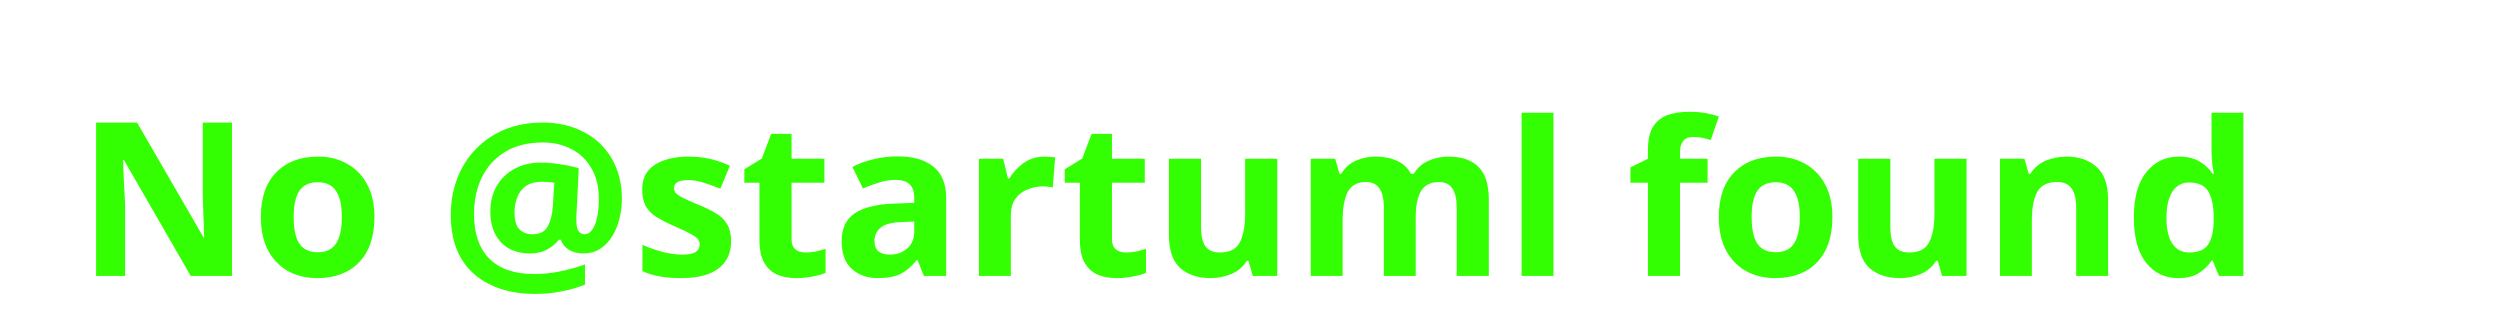
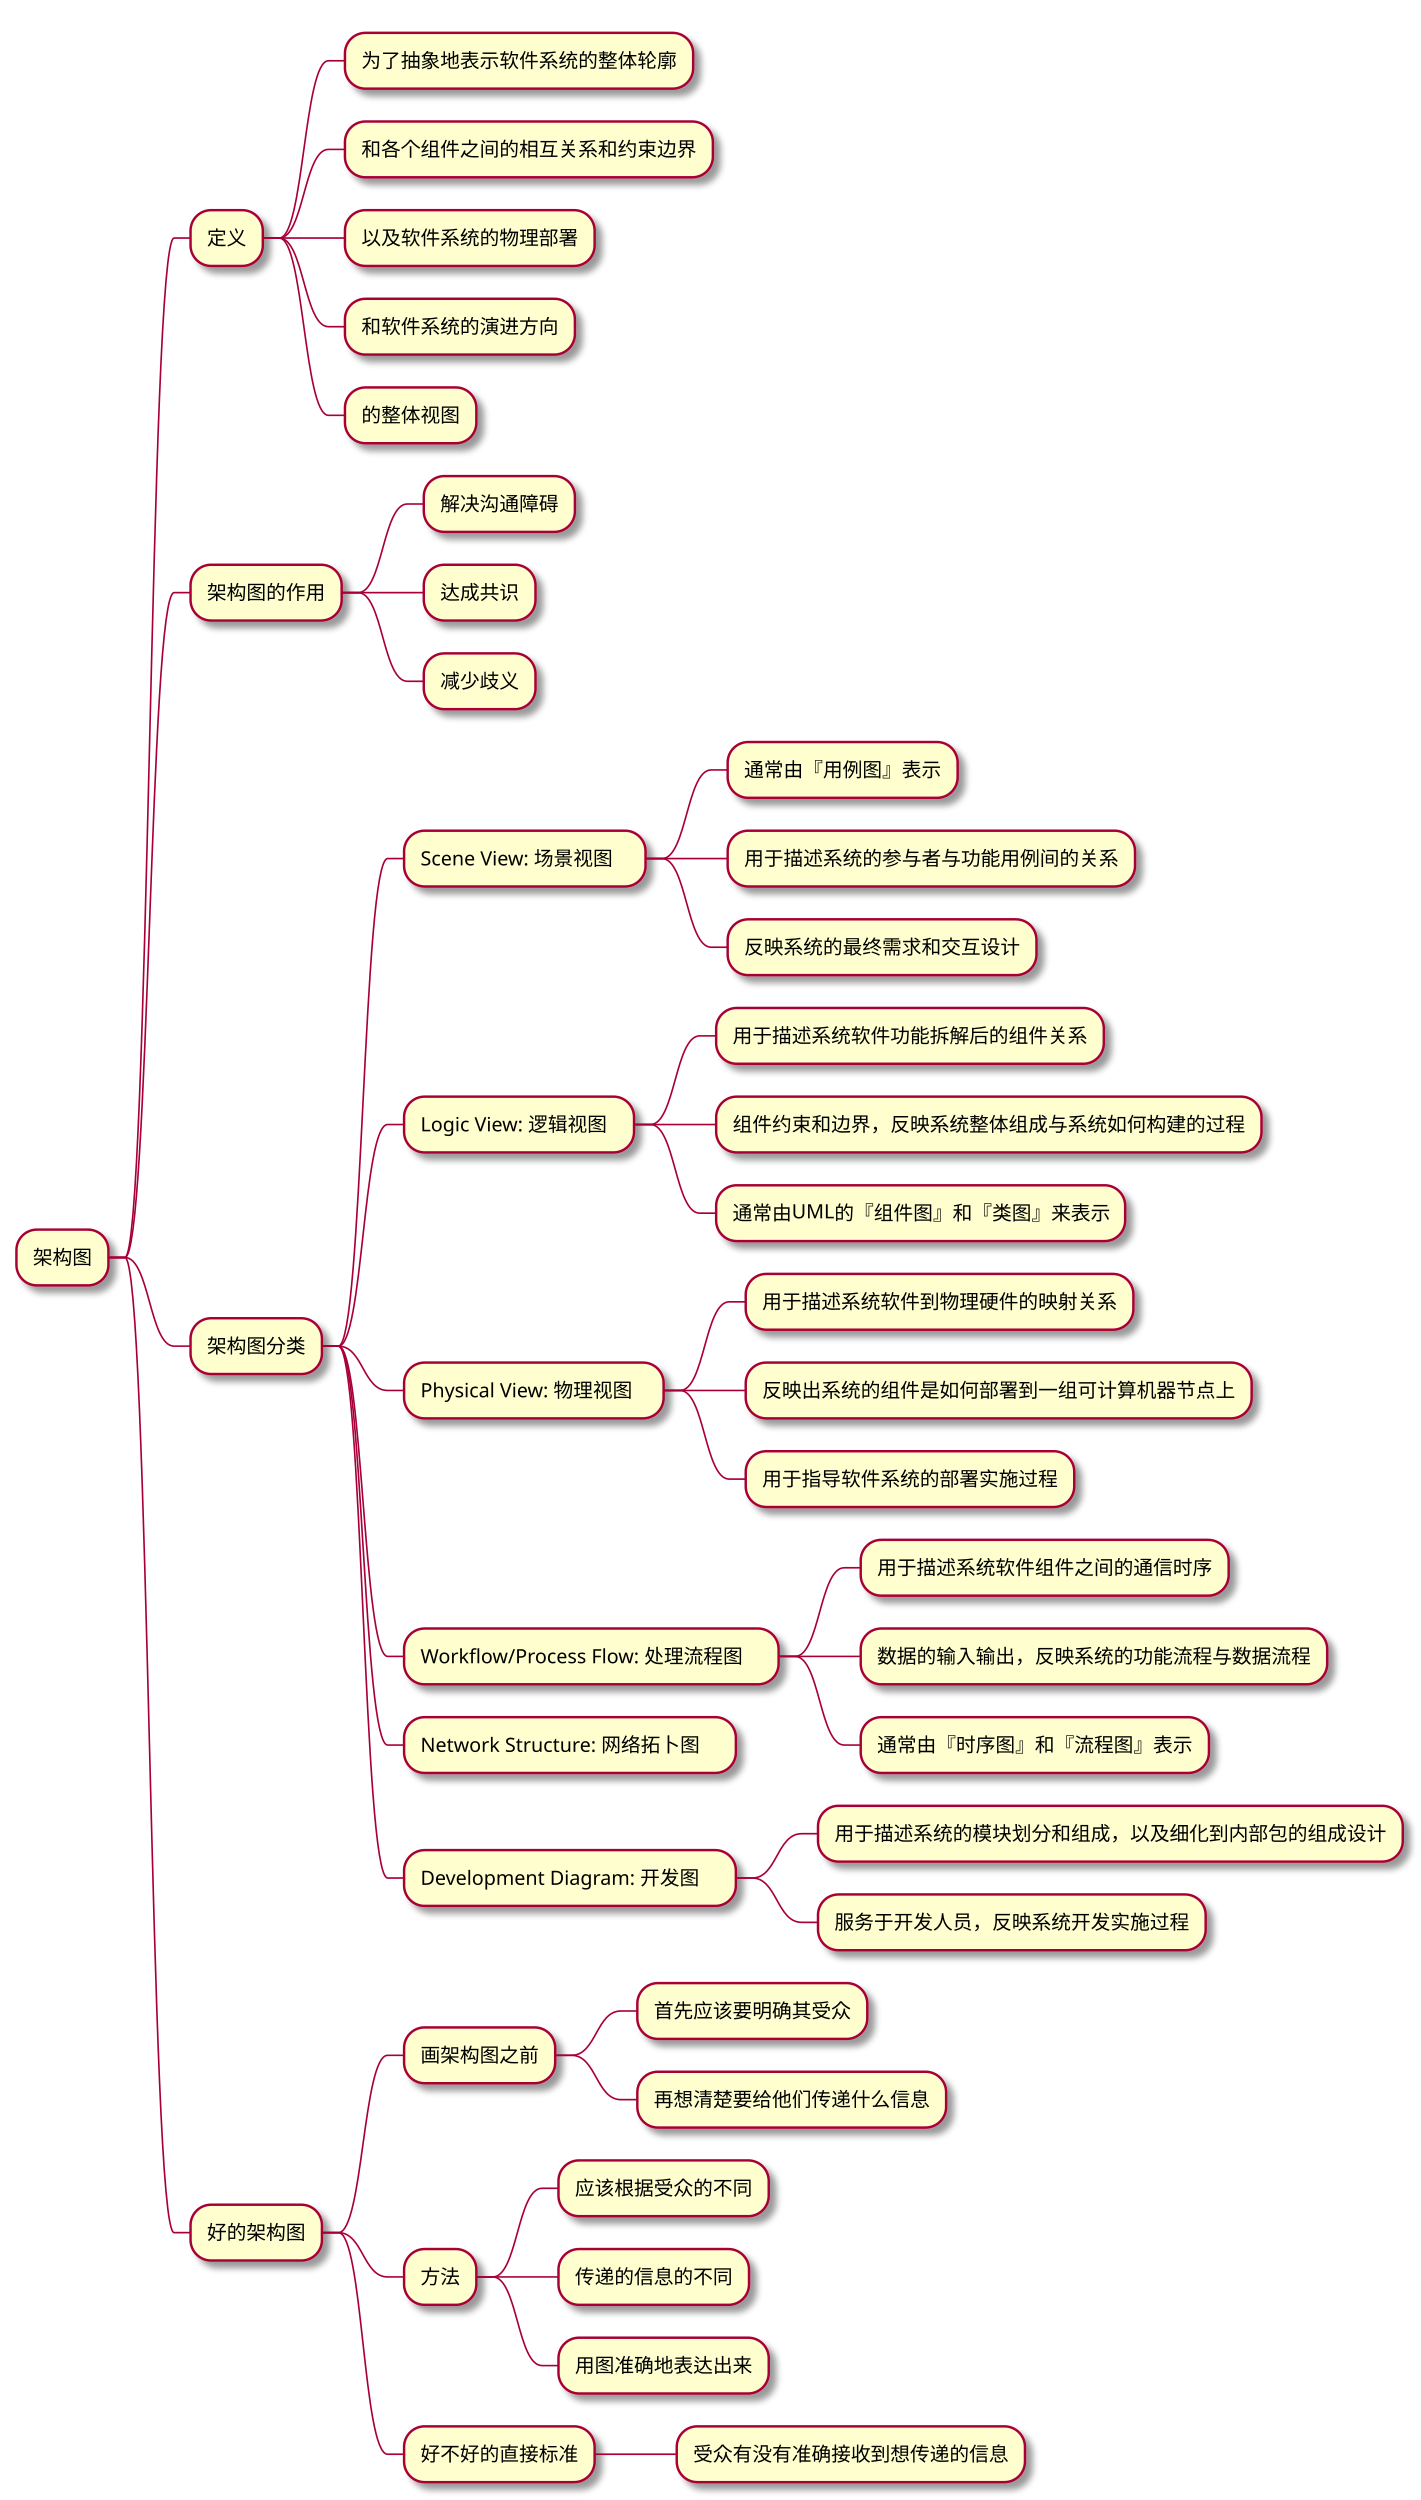
- <svg xmlns="http://www.w3.org/2000/svg" contentScriptType="application/ecmascript" contentStyleType="text/css" height="21px" preserveAspectRatio="none" style="width:163px;height:21px;background:#000000;" version="1.1" viewBox="0 0 163 21" width="163px" zoomAndPan="magnify">
-   <defs />
+ <svg xmlns="http://www.w3.org/2000/svg" contentScriptType="application/ecmascript" contentStyleType="text/css" height="1522px" preserveAspectRatio="none" style="width:865px;height:1522px;" version="1.1" viewBox="0 0 865 1522" width="865px" zoomAndPan="magnify">
+   <defs>
+     <filter height="300%" id="f1dbgfbxw4bqu7" width="300%" x="-1" y="-1">
+       <feGaussianBlur result="blurOut" stdDeviation="2.0" />
+       <feColorMatrix in="blurOut" result="blurOut2" type="matrix" values="0 0 0 0 0 0 0 0 0 0 0 0 0 0 0 0 0 0 .4 0" />
+       <feOffset dx="4.0" dy="4.0" in="blurOut2" result="blurOut3" />
+       <feBlend in="SourceGraphic" in2="blurOut3" mode="normal" />
+     </filter>
+   </defs>
  <g>
-     <text fill="#33FF02" font-family="sans-serif" font-size="14" font-weight="bold" lengthAdjust="spacingAndGlyphs" textLength="156" x="5" y="17.995">No @startuml found</text>
+     <rect fill="#FEFECE" filter="url(#f1dbgfbxw4bqu7)" height="33.969" rx="12.5" ry="12.5" style="stroke: #A80036; stroke-width: 1.5;" width="56" x="10" y="748.578" />
+     <text fill="#000000" font-family="sans-serif" font-size="12" lengthAdjust="spacingAndGlyphs" textLength="36" x="20" y="769.717">架构图</text>
+     <rect fill="#FEFECE" filter="url(#f1dbgfbxw4bqu7)" height="33.969" rx="12.5" ry="12.5" style="stroke: #A80036; stroke-width: 1.5;" width="44" x="116" y="127.938" />
+     <text fill="#000000" font-family="sans-serif" font-size="12" lengthAdjust="spacingAndGlyphs" textLength="24" x="126" y="149.076">定义</text>
+     <rect fill="#FEFECE" filter="url(#f1dbgfbxw4bqu7)" height="33.969" rx="12.5" ry="12.5" style="stroke: #A80036; stroke-width: 1.5;" width="212" x="210" y="20" />
+     <text fill="#000000" font-family="sans-serif" font-size="12" lengthAdjust="spacingAndGlyphs" textLength="192" x="220" y="41.139">为了抽象地表示软件系统的整体轮廓</text>
+     <path d="M160,144.922 L170,144.922 C185,144.922 185,36.984 200,36.984 L210,36.984 " fill="none" style="stroke: #A80036; stroke-width: 1.0;" />
+     <rect fill="#FEFECE" filter="url(#f1dbgfbxw4bqu7)" height="33.969" rx="12.5" ry="12.5" style="stroke: #A80036; stroke-width: 1.5;" width="224" x="210" y="73.969" />
+     <text fill="#000000" font-family="sans-serif" font-size="12" lengthAdjust="spacingAndGlyphs" textLength="204" x="220" y="95.107">和各个组件之间的相互关系和约束边界</text>
+     <path d="M160,144.922 L170,144.922 C185,144.922 185,90.953 200,90.953 L210,90.953 " fill="none" style="stroke: #A80036; stroke-width: 1.0;" />
+     <rect fill="#FEFECE" filter="url(#f1dbgfbxw4bqu7)" height="33.969" rx="12.5" ry="12.5" style="stroke: #A80036; stroke-width: 1.5;" width="152" x="210" y="127.938" />
+     <text fill="#000000" font-family="sans-serif" font-size="12" lengthAdjust="spacingAndGlyphs" textLength="132" x="220" y="149.076">以及软件系统的物理部署</text>
+     <path d="M160,144.922 L170,144.922 C185,144.922 185,144.922 200,144.922 L210,144.922 " fill="none" style="stroke: #A80036; stroke-width: 1.0;" />
+     <rect fill="#FEFECE" filter="url(#f1dbgfbxw4bqu7)" height="33.969" rx="12.5" ry="12.5" style="stroke: #A80036; stroke-width: 1.5;" width="140" x="210" y="181.906" />
+     <text fill="#000000" font-family="sans-serif" font-size="12" lengthAdjust="spacingAndGlyphs" textLength="120" x="220" y="203.045">和软件系统的演进方向</text>
+     <path d="M160,144.922 L170,144.922 C185,144.922 185,198.891 200,198.891 L210,198.891 " fill="none" style="stroke: #A80036; stroke-width: 1.0;" />
+     <rect fill="#FEFECE" filter="url(#f1dbgfbxw4bqu7)" height="33.969" rx="12.5" ry="12.5" style="stroke: #A80036; stroke-width: 1.5;" width="80" x="210" y="235.875" />
+     <text fill="#000000" font-family="sans-serif" font-size="12" lengthAdjust="spacingAndGlyphs" textLength="60" x="220" y="257.014">的整体视图</text>
+     <path d="M160,144.922 L170,144.922 C185,144.922 185,252.859 200,252.859 L210,252.859 " fill="none" style="stroke: #A80036; stroke-width: 1.0;" />
+     <path d="M66,765.562 L76,765.562 C91,765.562 91,144.922 106,144.922 L116,144.922 " fill="none" style="stroke: #A80036; stroke-width: 1.0;" />
+     <rect fill="#FEFECE" filter="url(#f1dbgfbxw4bqu7)" height="33.969" rx="12.5" ry="12.5" style="stroke: #A80036; stroke-width: 1.5;" width="92" x="116" y="343.812" />
+     <text fill="#000000" font-family="sans-serif" font-size="12" lengthAdjust="spacingAndGlyphs" textLength="72" x="126" y="364.951">架构图的作用</text>
+     <rect fill="#FEFECE" filter="url(#f1dbgfbxw4bqu7)" height="33.969" rx="12.5" ry="12.5" style="stroke: #A80036; stroke-width: 1.5;" width="92" x="258" y="289.844" />
+     <text fill="#000000" font-family="sans-serif" font-size="12" lengthAdjust="spacingAndGlyphs" textLength="72" x="268" y="310.982">解决沟通障碍</text>
+     <path d="M208,360.797 L218,360.797 C233,360.797 233,306.828 248,306.828 L258,306.828 " fill="none" style="stroke: #A80036; stroke-width: 1.0;" />
+     <rect fill="#FEFECE" filter="url(#f1dbgfbxw4bqu7)" height="33.969" rx="12.5" ry="12.5" style="stroke: #A80036; stroke-width: 1.5;" width="68" x="258" y="343.812" />
+     <text fill="#000000" font-family="sans-serif" font-size="12" lengthAdjust="spacingAndGlyphs" textLength="48" x="268" y="364.951">达成共识</text>
+     <path d="M208,360.797 L218,360.797 C233,360.797 233,360.797 248,360.797 L258,360.797 " fill="none" style="stroke: #A80036; stroke-width: 1.0;" />
+     <rect fill="#FEFECE" filter="url(#f1dbgfbxw4bqu7)" height="33.969" rx="12.5" ry="12.5" style="stroke: #A80036; stroke-width: 1.5;" width="68" x="258" y="397.781" />
+     <text fill="#000000" font-family="sans-serif" font-size="12" lengthAdjust="spacingAndGlyphs" textLength="48" x="268" y="418.92">减少歧义</text>
+     <path d="M208,360.797 L218,360.797 C233,360.797 233,414.766 248,414.766 L258,414.766 " fill="none" style="stroke: #A80036; stroke-width: 1.0;" />
+     <path d="M66,765.562 L76,765.562 C91,765.562 91,360.797 106,360.797 L116,360.797 " fill="none" style="stroke: #A80036; stroke-width: 1.0;" />
+     <rect fill="#FEFECE" filter="url(#f1dbgfbxw4bqu7)" height="33.969" rx="12.5" ry="12.5" style="stroke: #A80036; stroke-width: 1.5;" width="80" x="116" y="802.547" />
+     <text fill="#000000" font-family="sans-serif" font-size="12" lengthAdjust="spacingAndGlyphs" textLength="60" x="126" y="823.686">架构图分类</text>
+     <rect fill="#FEFECE" filter="url(#f1dbgfbxw4bqu7)" height="33.969" rx="12.5" ry="12.5" style="stroke: #A80036; stroke-width: 1.5;" width="147" x="246" y="505.719" />
+     <text fill="#000000" font-family="sans-serif" font-size="12" lengthAdjust="spacingAndGlyphs" textLength="127" x="256" y="526.857">Scene View: 场景视图</text>
+     <rect fill="#FEFECE" filter="url(#f1dbgfbxw4bqu7)" height="33.969" rx="12.5" ry="12.5" style="stroke: #A80036; stroke-width: 1.5;" width="140" x="443" y="451.75" />
+     <text fill="#000000" font-family="sans-serif" font-size="12" lengthAdjust="spacingAndGlyphs" textLength="120" x="453" y="472.889">通常由『用例图』表示</text>
+     <path d="M393,522.703 L403,522.703 C418,522.703 418,468.734 433,468.734 L443,468.734 " fill="none" style="stroke: #A80036; stroke-width: 1.0;" />
+     <rect fill="#FEFECE" filter="url(#f1dbgfbxw4bqu7)" height="33.969" rx="12.5" ry="12.5" style="stroke: #A80036; stroke-width: 1.5;" width="248" x="443" y="505.719" />
+     <text fill="#000000" font-family="sans-serif" font-size="12" lengthAdjust="spacingAndGlyphs" textLength="228" x="453" y="526.857">用于描述系统的参与者与功能用例间的关系</text>
+     <path d="M393,522.703 L403,522.703 C418,522.703 418,522.703 433,522.703 L443,522.703 " fill="none" style="stroke: #A80036; stroke-width: 1.0;" />
+     <rect fill="#FEFECE" filter="url(#f1dbgfbxw4bqu7)" height="33.969" rx="12.5" ry="12.5" style="stroke: #A80036; stroke-width: 1.5;" width="188" x="443" y="559.688" />
+     <text fill="#000000" font-family="sans-serif" font-size="12" lengthAdjust="spacingAndGlyphs" textLength="168" x="453" y="580.826">反映系统的最终需求和交互设计</text>
+     <path d="M393,522.703 L403,522.703 C418,522.703 418,576.672 433,576.672 L443,576.672 " fill="none" style="stroke: #A80036; stroke-width: 1.0;" />
+     <path d="M196,819.531 L206,819.531 C221,819.531 221,522.703 236,522.703 L246,522.703 " fill="none" style="stroke: #A80036; stroke-width: 1.0;" />
+     <rect fill="#FEFECE" filter="url(#f1dbgfbxw4bqu7)" height="33.969" rx="12.5" ry="12.5" style="stroke: #A80036; stroke-width: 1.5;" width="140" x="246" y="667.625" />
+     <text fill="#000000" font-family="sans-serif" font-size="12" lengthAdjust="spacingAndGlyphs" textLength="120" x="256" y="688.764">Logic View: 逻辑视图</text>
+     <rect fill="#FEFECE" filter="url(#f1dbgfbxw4bqu7)" height="33.969" rx="12.5" ry="12.5" style="stroke: #A80036; stroke-width: 1.5;" width="236" x="436" y="613.656" />
+     <text fill="#000000" font-family="sans-serif" font-size="12" lengthAdjust="spacingAndGlyphs" textLength="216" x="446" y="634.795">用于描述系统软件功能拆解后的组件关系</text>
+     <path d="M386,684.609 L396,684.609 C411,684.609 411,630.641 426,630.641 L436,630.641 " fill="none" style="stroke: #A80036; stroke-width: 1.0;" />
+     <rect fill="#FEFECE" filter="url(#f1dbgfbxw4bqu7)" height="33.969" rx="12.5" ry="12.5" style="stroke: #A80036; stroke-width: 1.5;" width="332" x="436" y="667.625" />
+     <text fill="#000000" font-family="sans-serif" font-size="12" lengthAdjust="spacingAndGlyphs" textLength="312" x="446" y="688.764">组件约束和边界，反映系统整体组成与系统如何构建的过程</text>
+     <path d="M386,684.609 L396,684.609 C411,684.609 411,684.609 426,684.609 L436,684.609 " fill="none" style="stroke: #A80036; stroke-width: 1.0;" />
+     <rect fill="#FEFECE" filter="url(#f1dbgfbxw4bqu7)" height="33.969" rx="12.5" ry="12.5" style="stroke: #A80036; stroke-width: 1.5;" width="249" x="436" y="721.594" />
+     <text fill="#000000" font-family="sans-serif" font-size="12" lengthAdjust="spacingAndGlyphs" textLength="229" x="446" y="742.732">通常由UML的『组件图』和『类图』来表示</text>
+     <path d="M386,684.609 L396,684.609 C411,684.609 411,738.578 426,738.578 L436,738.578 " fill="none" style="stroke: #A80036; stroke-width: 1.0;" />
+     <path d="M196,819.531 L206,819.531 C221,819.531 221,684.609 236,684.609 L246,684.609 " fill="none" style="stroke: #A80036; stroke-width: 1.0;" />
+     <rect fill="#FEFECE" filter="url(#f1dbgfbxw4bqu7)" height="33.969" rx="12.5" ry="12.5" style="stroke: #A80036; stroke-width: 1.5;" width="158" x="246" y="829.531" />
+     <text fill="#000000" font-family="sans-serif" font-size="12" lengthAdjust="spacingAndGlyphs" textLength="138" x="256" y="850.67">Physical View: 物理视图</text>
+     <rect fill="#FEFECE" filter="url(#f1dbgfbxw4bqu7)" height="33.969" rx="12.5" ry="12.5" style="stroke: #A80036; stroke-width: 1.5;" width="236" x="454" y="775.562" />
+     <text fill="#000000" font-family="sans-serif" font-size="12" lengthAdjust="spacingAndGlyphs" textLength="216" x="464" y="796.701">用于描述系统软件到物理硬件的映射关系</text>
+     <path d="M404,846.516 L414,846.516 C429,846.516 429,792.547 444,792.547 L454,792.547 " fill="none" style="stroke: #A80036; stroke-width: 1.0;" />
+     <rect fill="#FEFECE" filter="url(#f1dbgfbxw4bqu7)" height="33.969" rx="12.5" ry="12.5" style="stroke: #A80036; stroke-width: 1.5;" width="308" x="454" y="829.531" />
+     <text fill="#000000" font-family="sans-serif" font-size="12" lengthAdjust="spacingAndGlyphs" textLength="288" x="464" y="850.67">反映出系统的组件是如何部署到一组可计算机器节点上</text>
+     <path d="M404,846.516 L414,846.516 C429,846.516 429,846.516 444,846.516 L454,846.516 " fill="none" style="stroke: #A80036; stroke-width: 1.0;" />
+     <rect fill="#FEFECE" filter="url(#f1dbgfbxw4bqu7)" height="33.969" rx="12.5" ry="12.5" style="stroke: #A80036; stroke-width: 1.5;" width="200" x="454" y="883.5" />
+     <text fill="#000000" font-family="sans-serif" font-size="12" lengthAdjust="spacingAndGlyphs" textLength="180" x="464" y="904.639">用于指导软件系统的部署实施过程</text>
+     <path d="M404,846.516 L414,846.516 C429,846.516 429,900.484 444,900.484 L454,900.484 " fill="none" style="stroke: #A80036; stroke-width: 1.0;" />
+     <path d="M196,819.531 L206,819.531 C221,819.531 221,846.516 236,846.516 L246,846.516 " fill="none" style="stroke: #A80036; stroke-width: 1.0;" />
+     <rect fill="#FEFECE" filter="url(#f1dbgfbxw4bqu7)" height="33.969" rx="12.5" ry="12.5" style="stroke: #A80036; stroke-width: 1.5;" width="228" x="246" y="991.438" />
+     <text fill="#000000" font-family="sans-serif" font-size="12" lengthAdjust="spacingAndGlyphs" textLength="208" x="256" y="1012.576">Workflow/Process Flow: 处理流程图</text>
+     <rect fill="#FEFECE" filter="url(#f1dbgfbxw4bqu7)" height="33.969" rx="12.5" ry="12.5" style="stroke: #A80036; stroke-width: 1.5;" width="224" x="524" y="937.469" />
+     <text fill="#000000" font-family="sans-serif" font-size="12" lengthAdjust="spacingAndGlyphs" textLength="204" x="534" y="958.607">用于描述系统软件组件之间的通信时序</text>
+     <path d="M474,1008.422 L484,1008.422 C499,1008.422 499,954.453 514,954.453 L524,954.453 " fill="none" style="stroke: #A80036; stroke-width: 1.0;" />
+     <rect fill="#FEFECE" filter="url(#f1dbgfbxw4bqu7)" height="33.969" rx="12.5" ry="12.5" style="stroke: #A80036; stroke-width: 1.5;" width="284" x="524" y="991.438" />
+     <text fill="#000000" font-family="sans-serif" font-size="12" lengthAdjust="spacingAndGlyphs" textLength="264" x="534" y="1012.576">数据的输入输出，反映系统的功能流程与数据流程</text>
+     <path d="M474,1008.422 L484,1008.422 C499,1008.422 499,1008.422 514,1008.422 L524,1008.422 " fill="none" style="stroke: #A80036; stroke-width: 1.0;" />
+     <rect fill="#FEFECE" filter="url(#f1dbgfbxw4bqu7)" height="33.969" rx="12.5" ry="12.5" style="stroke: #A80036; stroke-width: 1.5;" width="212" x="524" y="1045.406" />
+     <text fill="#000000" font-family="sans-serif" font-size="12" lengthAdjust="spacingAndGlyphs" textLength="192" x="534" y="1066.545">通常由『时序图』和『流程图』表示</text>
+     <path d="M474,1008.422 L484,1008.422 C499,1008.422 499,1062.391 514,1062.391 L524,1062.391 " fill="none" style="stroke: #A80036; stroke-width: 1.0;" />
+     <path d="M196,819.531 L206,819.531 C221,819.531 221,1008.422 236,1008.422 L246,1008.422 " fill="none" style="stroke: #A80036; stroke-width: 1.0;" />
+     <rect fill="#FEFECE" filter="url(#f1dbgfbxw4bqu7)" height="33.969" rx="12.5" ry="12.5" style="stroke: #A80036; stroke-width: 1.5;" width="202" x="246" y="1045.406" />
+     <text fill="#000000" font-family="sans-serif" font-size="12" lengthAdjust="spacingAndGlyphs" textLength="182" x="256" y="1066.545">Network Structure: 网络拓卜图</text>
+     <path d="M196,819.531 L206,819.531 C221,819.531 221,1062.391 236,1062.391 L246,1062.391 " fill="none" style="stroke: #A80036; stroke-width: 1.0;" />
+     <rect fill="#FEFECE" filter="url(#f1dbgfbxw4bqu7)" height="33.969" rx="12.5" ry="12.5" style="stroke: #A80036; stroke-width: 1.5;" width="202" x="246" y="1126.359" />
+     <text fill="#000000" font-family="sans-serif" font-size="12" lengthAdjust="spacingAndGlyphs" textLength="182" x="256" y="1147.498">Development Diagram: 开发图</text>
+     <rect fill="#FEFECE" filter="url(#f1dbgfbxw4bqu7)" height="33.969" rx="12.5" ry="12.5" style="stroke: #A80036; stroke-width: 1.5;" width="356" x="498" y="1099.375" />
+     <text fill="#000000" font-family="sans-serif" font-size="12" lengthAdjust="spacingAndGlyphs" textLength="336" x="508" y="1120.514">用于描述系统的模块划分和组成，以及细化到内部包的组成设计</text>
+     <path d="M448,1143.344 L458,1143.344 C473,1143.344 473,1116.359 488,1116.359 L498,1116.359 " fill="none" style="stroke: #A80036; stroke-width: 1.0;" />
+     <rect fill="#FEFECE" filter="url(#f1dbgfbxw4bqu7)" height="33.969" rx="12.5" ry="12.5" style="stroke: #A80036; stroke-width: 1.5;" width="236" x="498" y="1153.344" />
+     <text fill="#000000" font-family="sans-serif" font-size="12" lengthAdjust="spacingAndGlyphs" textLength="216" x="508" y="1174.482">服务于开发人员，反映系统开发实施过程</text>
+     <path d="M448,1143.344 L458,1143.344 C473,1143.344 473,1170.328 488,1170.328 L498,1170.328 " fill="none" style="stroke: #A80036; stroke-width: 1.0;" />
+     <path d="M196,819.531 L206,819.531 C221,819.531 221,1143.344 236,1143.344 L246,1143.344 " fill="none" style="stroke: #A80036; stroke-width: 1.0;" />
+     <path d="M66,765.562 L76,765.562 C91,765.562 91,819.531 106,819.531 L116,819.531 " fill="none" style="stroke: #A80036; stroke-width: 1.0;" />
+     <rect fill="#FEFECE" filter="url(#f1dbgfbxw4bqu7)" height="33.969" rx="12.5" ry="12.5" style="stroke: #A80036; stroke-width: 1.5;" width="80" x="116" y="1342.234" />
+     <text fill="#000000" font-family="sans-serif" font-size="12" lengthAdjust="spacingAndGlyphs" textLength="60" x="126" y="1363.373">好的架构图</text>
+     <rect fill="#FEFECE" filter="url(#f1dbgfbxw4bqu7)" height="33.969" rx="12.5" ry="12.5" style="stroke: #A80036; stroke-width: 1.5;" width="92" x="246" y="1234.297" />
+     <text fill="#000000" font-family="sans-serif" font-size="12" lengthAdjust="spacingAndGlyphs" textLength="72" x="256" y="1255.436">画架构图之前</text>
+     <rect fill="#FEFECE" filter="url(#f1dbgfbxw4bqu7)" height="33.969" rx="12.5" ry="12.5" style="stroke: #A80036; stroke-width: 1.5;" width="140" x="388" y="1207.312" />
+     <text fill="#000000" font-family="sans-serif" font-size="12" lengthAdjust="spacingAndGlyphs" textLength="120" x="398" y="1228.451">首先应该要明确其受众</text>
+     <path d="M338,1251.281 L348,1251.281 C363,1251.281 363,1224.297 378,1224.297 L388,1224.297 " fill="none" style="stroke: #A80036; stroke-width: 1.0;" />
+     <rect fill="#FEFECE" filter="url(#f1dbgfbxw4bqu7)" height="33.969" rx="12.5" ry="12.5" style="stroke: #A80036; stroke-width: 1.5;" width="188" x="388" y="1261.281" />
+     <text fill="#000000" font-family="sans-serif" font-size="12" lengthAdjust="spacingAndGlyphs" textLength="168" x="398" y="1282.42">再想清楚要给他们传递什么信息</text>
+     <path d="M338,1251.281 L348,1251.281 C363,1251.281 363,1278.266 378,1278.266 L388,1278.266 " fill="none" style="stroke: #A80036; stroke-width: 1.0;" />
+     <path d="M196,1359.219 L206,1359.219 C221,1359.219 221,1251.281 236,1251.281 L246,1251.281 " fill="none" style="stroke: #A80036; stroke-width: 1.0;" />
+     <rect fill="#FEFECE" filter="url(#f1dbgfbxw4bqu7)" height="33.969" rx="12.5" ry="12.5" style="stroke: #A80036; stroke-width: 1.5;" width="44" x="246" y="1369.219" />
+     <text fill="#000000" font-family="sans-serif" font-size="12" lengthAdjust="spacingAndGlyphs" textLength="24" x="256" y="1390.357">方法</text>
+     <rect fill="#FEFECE" filter="url(#f1dbgfbxw4bqu7)" height="33.969" rx="12.5" ry="12.5" style="stroke: #A80036; stroke-width: 1.5;" width="128" x="340" y="1315.25" />
+     <text fill="#000000" font-family="sans-serif" font-size="12" lengthAdjust="spacingAndGlyphs" textLength="108" x="350" y="1336.389">应该根据受众的不同</text>
+     <path d="M290,1386.203 L300,1386.203 C315,1386.203 315,1332.234 330,1332.234 L340,1332.234 " fill="none" style="stroke: #A80036; stroke-width: 1.0;" />
+     <rect fill="#FEFECE" filter="url(#f1dbgfbxw4bqu7)" height="33.969" rx="12.5" ry="12.5" style="stroke: #A80036; stroke-width: 1.5;" width="116" x="340" y="1369.219" />
+     <text fill="#000000" font-family="sans-serif" font-size="12" lengthAdjust="spacingAndGlyphs" textLength="96" x="350" y="1390.357">传递的信息的不同</text>
+     <path d="M290,1386.203 L300,1386.203 C315,1386.203 315,1386.203 330,1386.203 L340,1386.203 " fill="none" style="stroke: #A80036; stroke-width: 1.0;" />
+     <rect fill="#FEFECE" filter="url(#f1dbgfbxw4bqu7)" height="33.969" rx="12.5" ry="12.5" style="stroke: #A80036; stroke-width: 1.5;" width="128" x="340" y="1423.188" />
+     <text fill="#000000" font-family="sans-serif" font-size="12" lengthAdjust="spacingAndGlyphs" textLength="108" x="350" y="1444.326">用图准确地表达出来</text>
+     <path d="M290,1386.203 L300,1386.203 C315,1386.203 315,1440.172 330,1440.172 L340,1440.172 " fill="none" style="stroke: #A80036; stroke-width: 1.0;" />
+     <path d="M196,1359.219 L206,1359.219 C221,1359.219 221,1386.203 236,1386.203 L246,1386.203 " fill="none" style="stroke: #A80036; stroke-width: 1.0;" />
+     <rect fill="#FEFECE" filter="url(#f1dbgfbxw4bqu7)" height="33.969" rx="12.5" ry="12.5" style="stroke: #A80036; stroke-width: 1.5;" width="116" x="246" y="1477.156" />
+     <text fill="#000000" font-family="sans-serif" font-size="12" lengthAdjust="spacingAndGlyphs" textLength="96" x="256" y="1498.295">好不好的直接标准</text>
+     <rect fill="#FEFECE" filter="url(#f1dbgfbxw4bqu7)" height="33.969" rx="12.5" ry="12.5" style="stroke: #A80036; stroke-width: 1.5;" width="212" x="412" y="1477.156" />
+     <text fill="#000000" font-family="sans-serif" font-size="12" lengthAdjust="spacingAndGlyphs" textLength="192" x="422" y="1498.295">受众有没有准确接收到想传递的信息</text>
+     <path d="M362,1494.141 L372,1494.141 C387,1494.141 387,1494.141 402,1494.141 L412,1494.141 " fill="none" style="stroke: #A80036; stroke-width: 1.0;" />
+     <path d="M196,1359.219 L206,1359.219 C221,1359.219 221,1494.141 236,1494.141 L246,1494.141 " fill="none" style="stroke: #A80036; stroke-width: 1.0;" />
+     <path d="M66,765.562 L76,765.562 C91,765.562 91,1359.219 106,1359.219 L116,1359.219 " fill="none" style="stroke: #A80036; stroke-width: 1.0;" />
  </g>
</svg>
